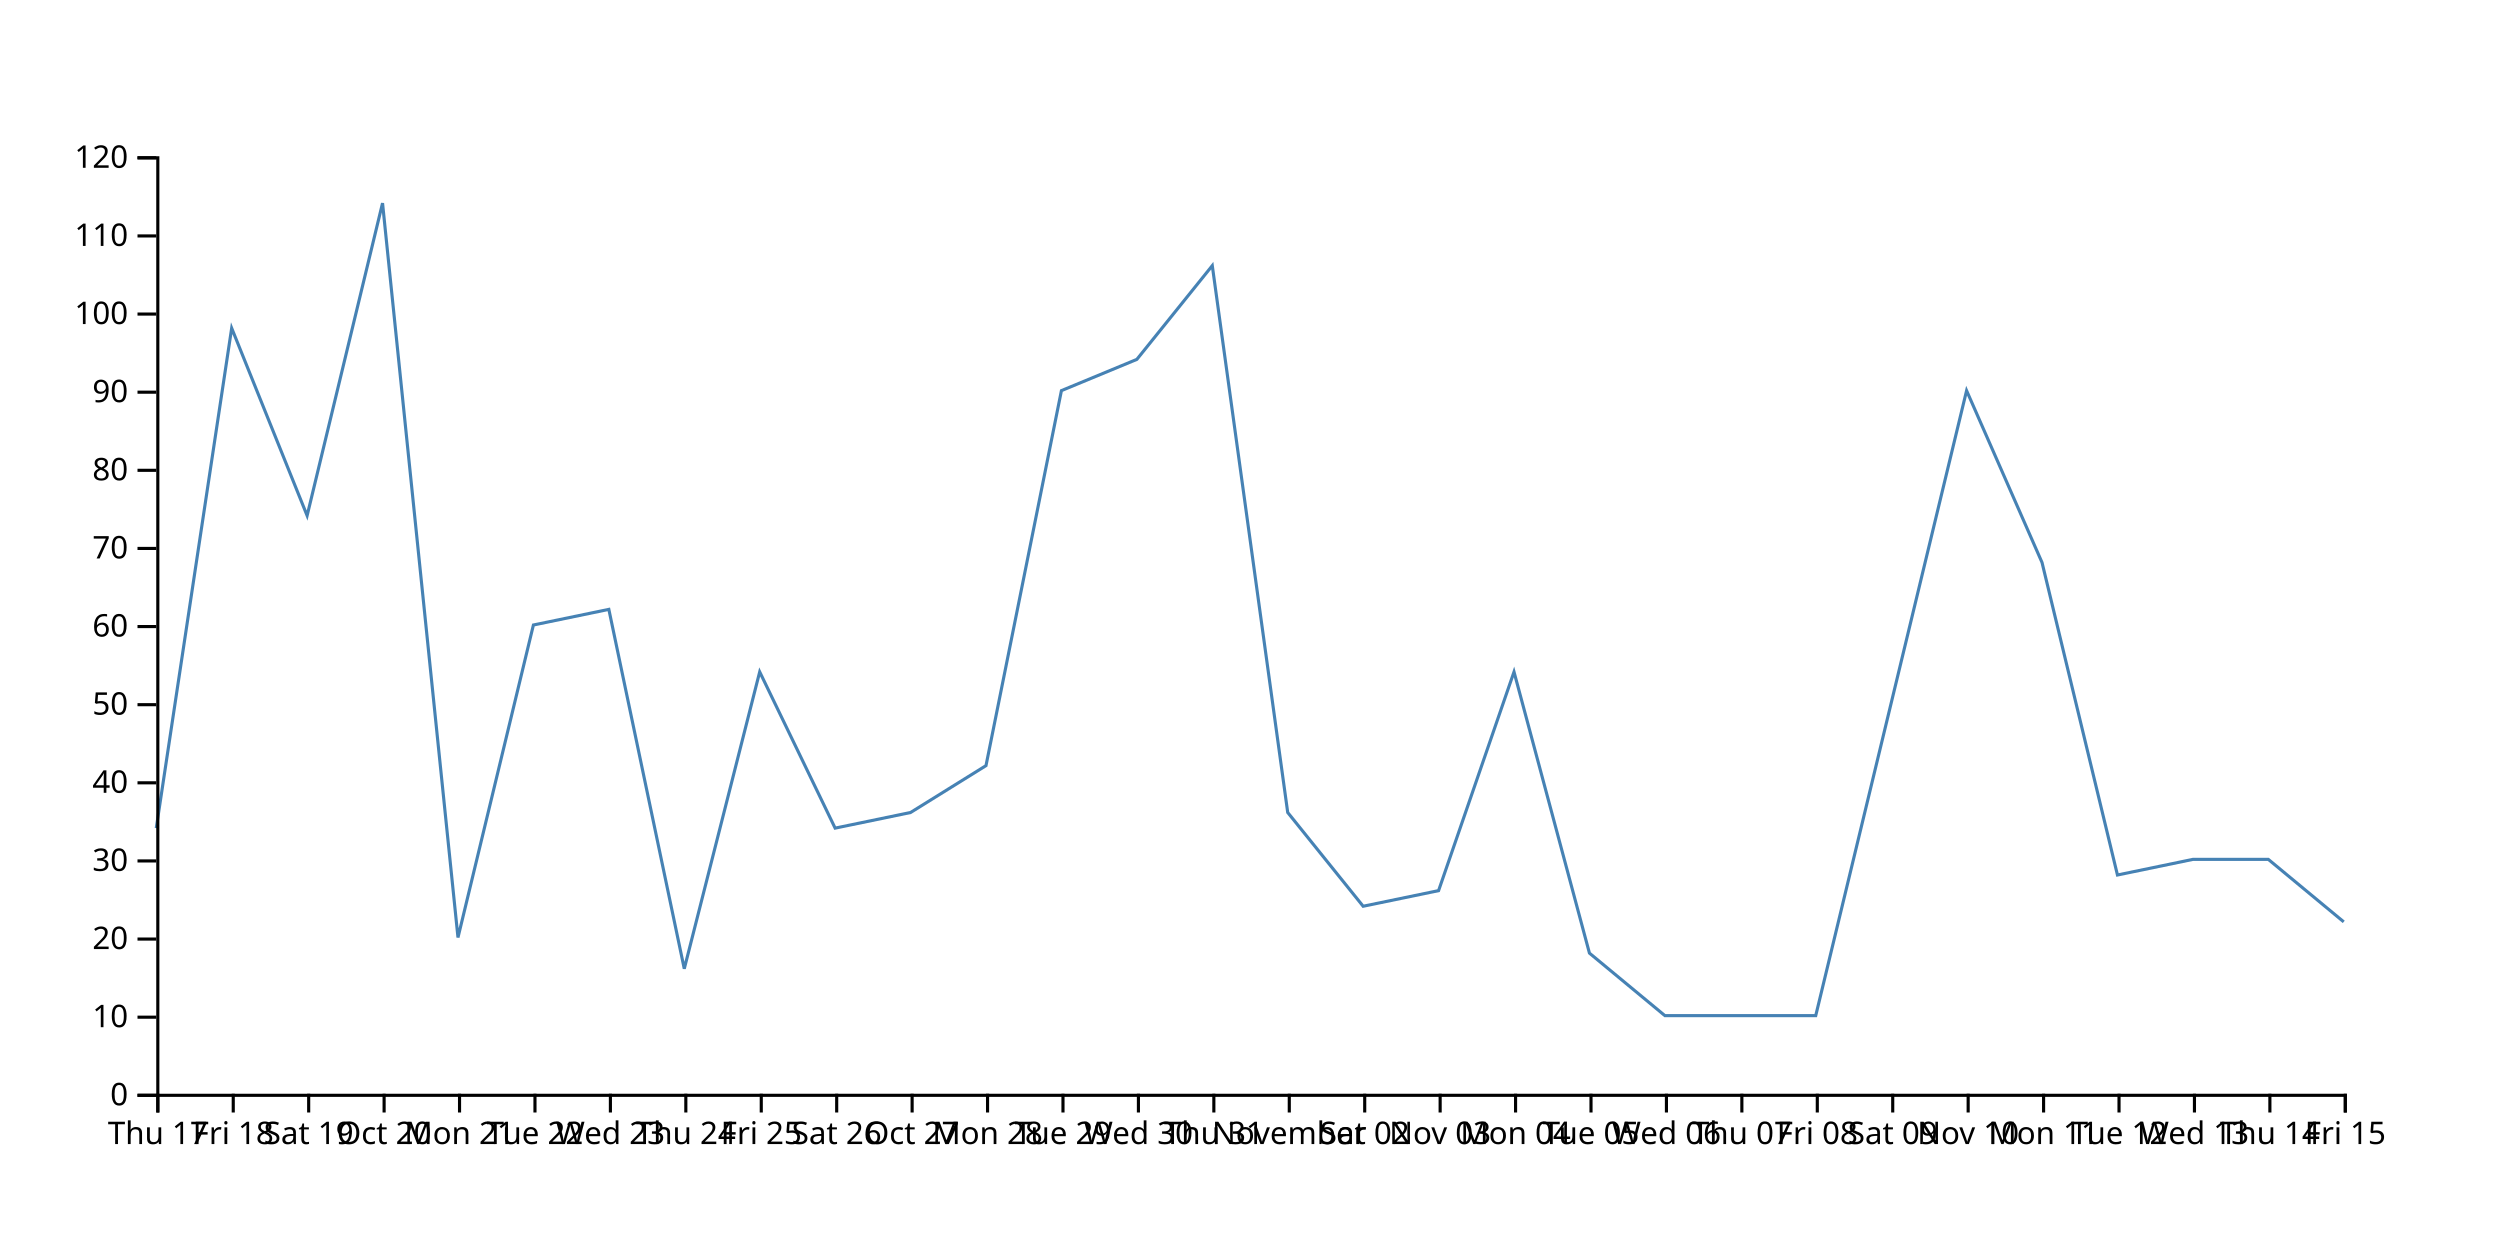
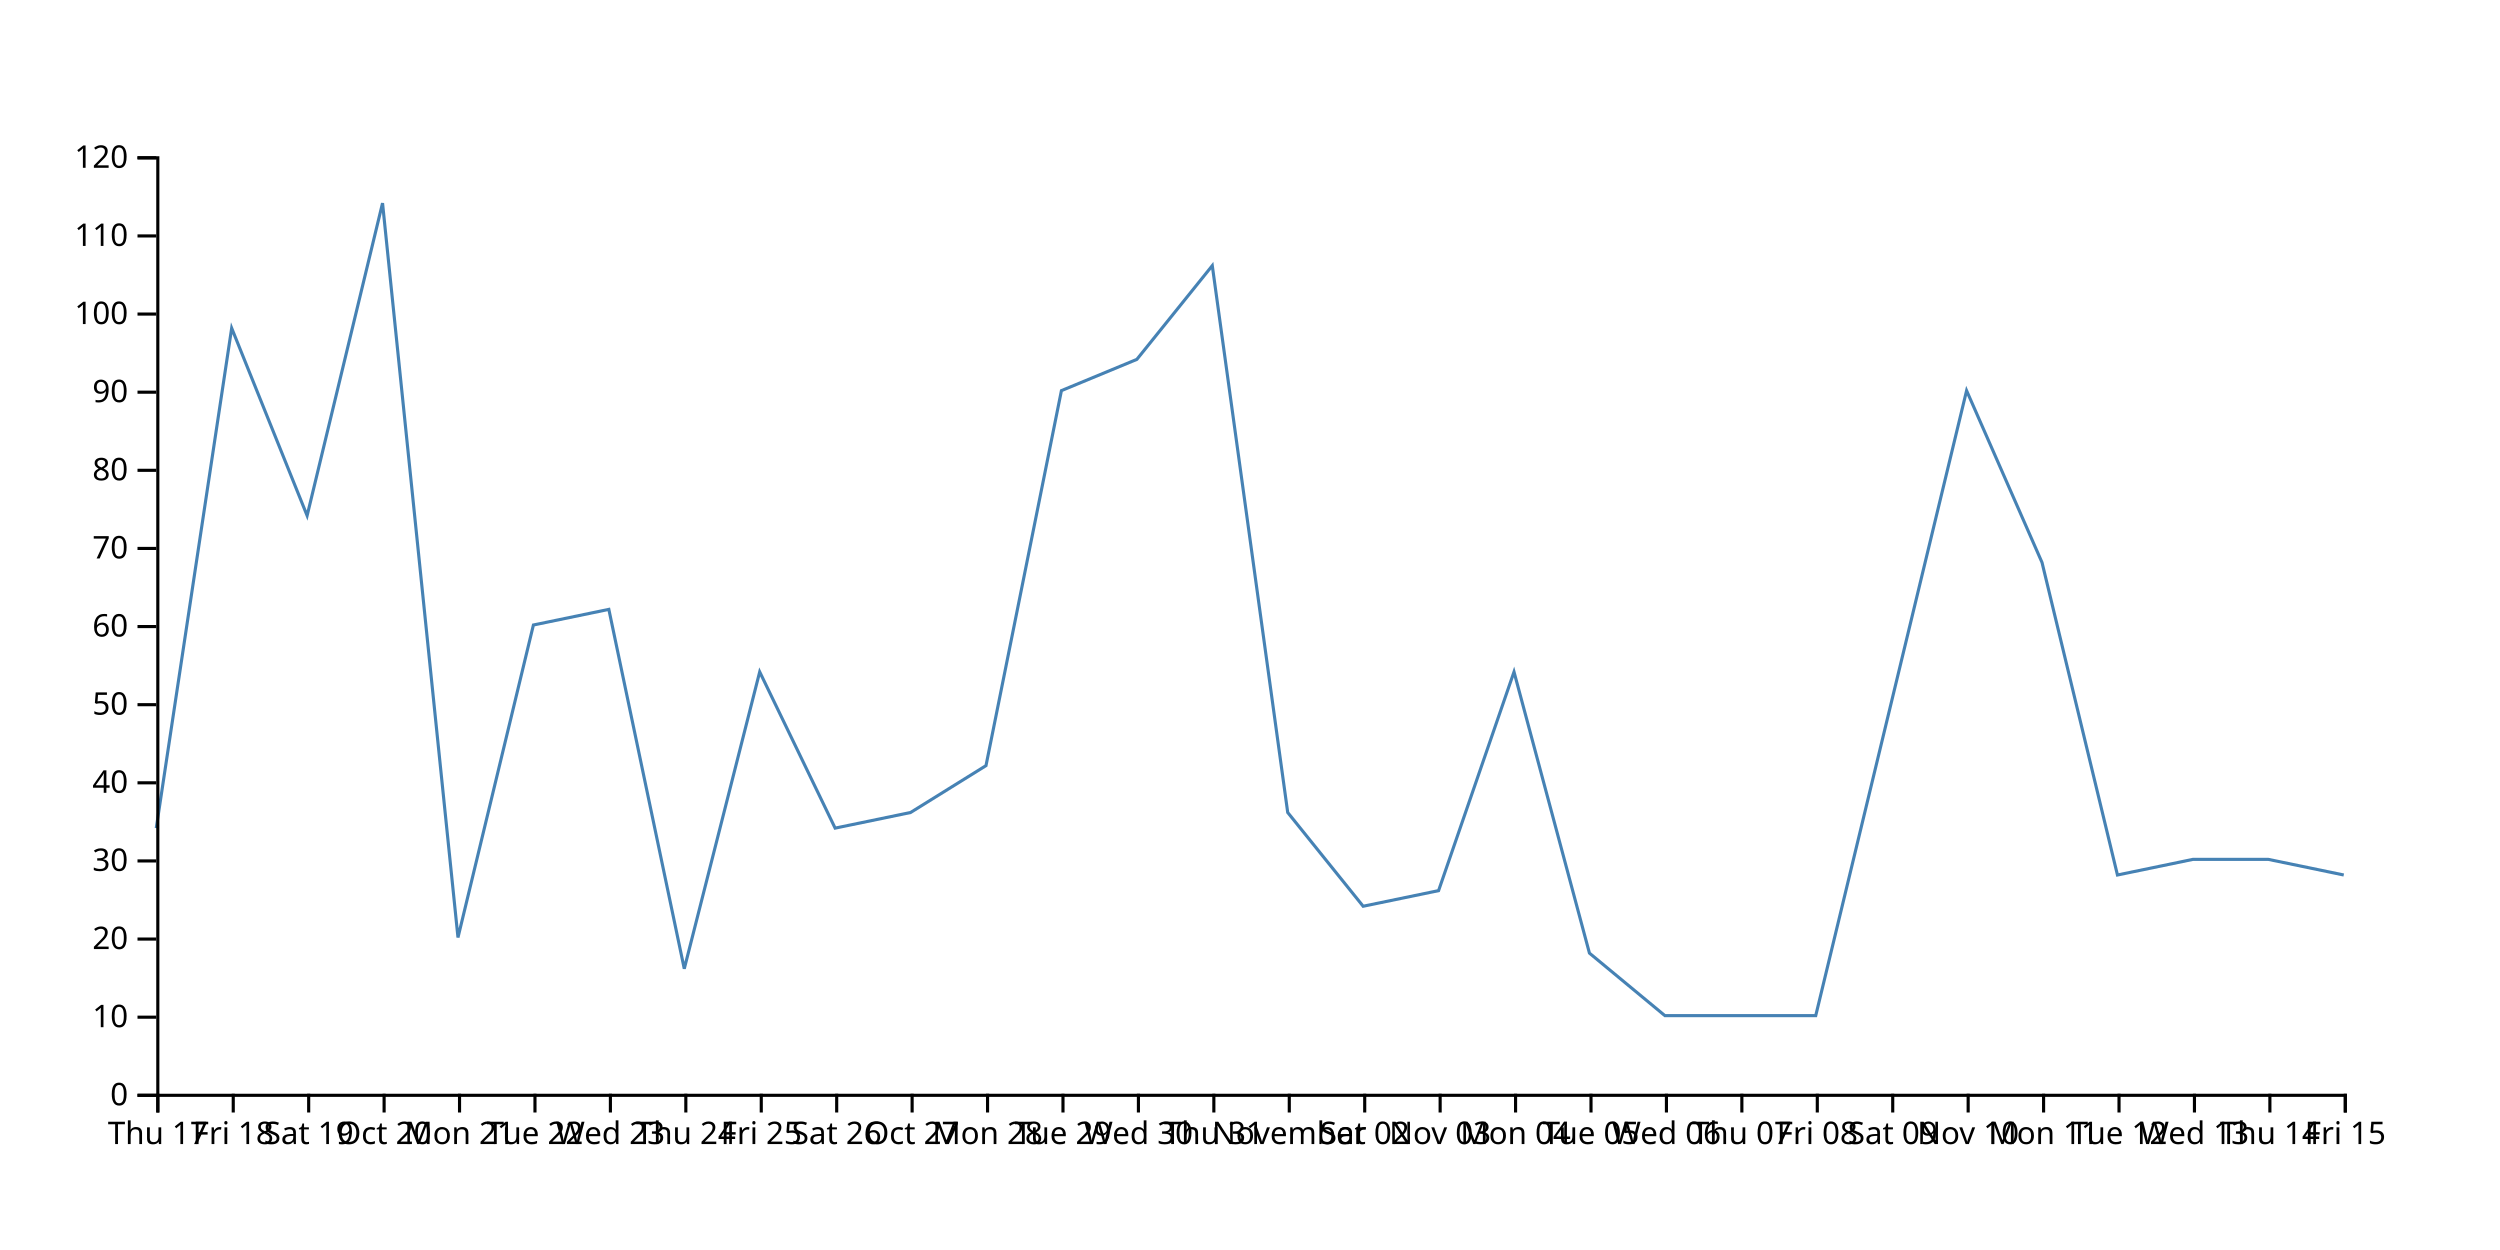
<svg xmlns="http://www.w3.org/2000/svg" width="800" height="400">
-   <path d="M750,295L725.862,275L701.724,275L677.586,280L653.448,180L629.31,125L605.172,225L581.034,325L556.897,325L532.759,325L508.621,305L484.483,215L460.345,285L436.207,290L412.069,260L387.931,85L363.793,115L339.655,125L315.517,245L291.379,260L267.241,265L243.103,215L218.966,310L194.828,195L170.69,200L146.552,300L122.414,65L98.276,165L74.138,105L50,265" fill="none" stroke="steelblue" />
+   <path d="M750,280L725.862,275L701.724,275L677.586,280L653.448,180L629.31,125L605.172,225L581.034,325L556.897,325L532.759,325L508.621,305L484.483,215L460.345,285L436.207,290L412.069,260L387.931,85L363.793,115L339.655,125L315.517,245L291.379,260L267.241,265L243.103,215L218.966,310L194.828,195L170.69,200L146.552,300L122.414,65L98.276,165L74.138,105L50,265" fill="none" stroke="steelblue" />
  <g transform="translate(0,350)" fill="none" font-size="10" font-family="sans-serif" text-anchor="middle">
    <path class="domain" stroke="currentColor" d="M50.5,6V0.5H750.5V6" />
    <g class="tick" opacity="1" transform="translate(50.5,0)">
      <line stroke="currentColor" y2="6" />
      <text fill="currentColor" y="9" dy="0.71em">Thu 17</text>
    </g>
    <g class="tick" opacity="1" transform="translate(74.63793,0)">
      <line stroke="currentColor" y2="6" />
      <text fill="currentColor" y="9" dy="0.71em">Fri 18</text>
    </g>
    <g class="tick" opacity="1" transform="translate(98.77586,0)">
      <line stroke="currentColor" y2="6" />
      <text fill="currentColor" y="9" dy="0.71em">Sat 19</text>
    </g>
    <g class="tick" opacity="1" transform="translate(122.9138,0)">
      <line stroke="currentColor" y2="6" />
      <text fill="currentColor" y="9" dy="0.71em">Oct 20</text>
    </g>
    <g class="tick" opacity="1" transform="translate(147.0517,0)">
      <line stroke="currentColor" y2="6" />
      <text fill="currentColor" y="9" dy="0.71em">Mon 21</text>
    </g>
    <g class="tick" opacity="1" transform="translate(171.1897,0)">
      <line stroke="currentColor" y2="6" />
      <text fill="currentColor" y="9" dy="0.71em">Tue 22</text>
    </g>
    <g class="tick" opacity="1" transform="translate(195.3276,0)">
      <line stroke="currentColor" y2="6" />
      <text fill="currentColor" y="9" dy="0.71em">Wed 23</text>
    </g>
    <g class="tick" opacity="1" transform="translate(219.4655,0)">
      <line stroke="currentColor" y2="6" />
      <text fill="currentColor" y="9" dy="0.71em">Thu 24</text>
    </g>
    <g class="tick" opacity="1" transform="translate(243.6034,0)">
      <line stroke="currentColor" y2="6" />
      <text fill="currentColor" y="9" dy="0.71em">Fri 25</text>
    </g>
    <g class="tick" opacity="1" transform="translate(267.7414,0)">
      <line stroke="currentColor" y2="6" />
      <text fill="currentColor" y="9" dy="0.71em">Sat 26</text>
    </g>
    <g class="tick" opacity="1" transform="translate(291.8793,0)">
      <line stroke="currentColor" y2="6" />
      <text fill="currentColor" y="9" dy="0.71em">Oct 27</text>
    </g>
    <g class="tick" opacity="1" transform="translate(316.0172,0)">
      <line stroke="currentColor" y2="6" />
      <text fill="currentColor" y="9" dy="0.71em">Mon 28</text>
    </g>
    <g class="tick" opacity="1" transform="translate(340.1552,0)">
      <line stroke="currentColor" y2="6" />
      <text fill="currentColor" y="9" dy="0.71em">Tue 29</text>
    </g>
    <g class="tick" opacity="1" transform="translate(364.2931,0)">
      <line stroke="currentColor" y2="6" />
      <text fill="currentColor" y="9" dy="0.71em">Wed 30</text>
    </g>
    <g class="tick" opacity="1" transform="translate(388.431,0)">
      <line stroke="currentColor" y2="6" />
      <text fill="currentColor" y="9" dy="0.71em">Thu 31</text>
    </g>
    <g class="tick" opacity="1" transform="translate(412.569,0)">
      <line stroke="currentColor" y2="6" />
      <text fill="currentColor" y="9" dy="0.71em">November</text>
    </g>
    <g class="tick" opacity="1" transform="translate(436.7069,0)">
      <line stroke="currentColor" y2="6" />
      <text fill="currentColor" y="9" dy="0.71em">Sat 02</text>
    </g>
    <g class="tick" opacity="1" transform="translate(460.8448,0)">
      <line stroke="currentColor" y2="6" />
      <text fill="currentColor" y="9" dy="0.71em">Nov 03</text>
    </g>
    <g class="tick" opacity="1" transform="translate(484.9828,0)">
      <line stroke="currentColor" y2="6" />
      <text fill="currentColor" y="9" dy="0.71em">Mon 04</text>
    </g>
    <g class="tick" opacity="1" transform="translate(509.1207,0)">
      <line stroke="currentColor" y2="6" />
      <text fill="currentColor" y="9" dy="0.71em">Tue 05</text>
    </g>
    <g class="tick" opacity="1" transform="translate(533.2586,0)">
      <line stroke="currentColor" y2="6" />
      <text fill="currentColor" y="9" dy="0.71em">Wed 06</text>
    </g>
    <g class="tick" opacity="1" transform="translate(557.3966,0)">
      <line stroke="currentColor" y2="6" />
      <text fill="currentColor" y="9" dy="0.71em">Thu 07</text>
    </g>
    <g class="tick" opacity="1" transform="translate(581.5345,0)">
      <line stroke="currentColor" y2="6" />
      <text fill="currentColor" y="9" dy="0.71em">Fri 08</text>
    </g>
    <g class="tick" opacity="1" transform="translate(605.6724,0)">
      <line stroke="currentColor" y2="6" />
      <text fill="currentColor" y="9" dy="0.71em">Sat 09</text>
    </g>
    <g class="tick" opacity="1" transform="translate(629.8103,0)">
      <line stroke="currentColor" y2="6" />
      <text fill="currentColor" y="9" dy="0.71em">Nov 10</text>
    </g>
    <g class="tick" opacity="1" transform="translate(653.9483,0)">
      <line stroke="currentColor" y2="6" />
      <text fill="currentColor" y="9" dy="0.71em">Mon 11</text>
    </g>
    <g class="tick" opacity="1" transform="translate(678.0862,0)">
      <line stroke="currentColor" y2="6" />
      <text fill="currentColor" y="9" dy="0.71em">Tue 12</text>
    </g>
    <g class="tick" opacity="1" transform="translate(702.2241,0)">
      <line stroke="currentColor" y2="6" />
      <text fill="currentColor" y="9" dy="0.71em">Wed 13</text>
    </g>
    <g class="tick" opacity="1" transform="translate(726.3621,0)">
      <line stroke="currentColor" y2="6" />
      <text fill="currentColor" y="9" dy="0.71em">Thu 14</text>
    </g>
    <g class="tick" opacity="1" transform="translate(750.5,0)">
      <line stroke="currentColor" y2="6" />
      <text fill="currentColor" y="9" dy="0.71em">Fri 15</text>
    </g>
  </g>
  <g transform="translate(50,0)" fill="none" font-size="10" font-family="sans-serif" text-anchor="end">
    <path class="domain" stroke="currentColor" d="M-6,350.5H0.5V50.5H-6" />
    <g class="tick" opacity="1" transform="translate(0,350.5)">
      <line stroke="currentColor" x2="-6" />
      <text fill="currentColor" x="-9" dy="0.32em">0</text>
    </g>
    <g class="tick" opacity="1" transform="translate(0,325.5)">
      <line stroke="currentColor" x2="-6" />
      <text fill="currentColor" x="-9" dy="0.32em">10</text>
    </g>
    <g class="tick" opacity="1" transform="translate(0,300.5)">
      <line stroke="currentColor" x2="-6" />
      <text fill="currentColor" x="-9" dy="0.32em">20</text>
    </g>
    <g class="tick" opacity="1" transform="translate(0,275.5)">
      <line stroke="currentColor" x2="-6" />
      <text fill="currentColor" x="-9" dy="0.32em">30</text>
    </g>
    <g class="tick" opacity="1" transform="translate(0,250.5)">
      <line stroke="currentColor" x2="-6" />
      <text fill="currentColor" x="-9" dy="0.32em">40</text>
    </g>
    <g class="tick" opacity="1" transform="translate(0,225.5)">
      <line stroke="currentColor" x2="-6" />
      <text fill="currentColor" x="-9" dy="0.32em">50</text>
    </g>
    <g class="tick" opacity="1" transform="translate(0,200.5)">
      <line stroke="currentColor" x2="-6" />
      <text fill="currentColor" x="-9" dy="0.32em">60</text>
    </g>
    <g class="tick" opacity="1" transform="translate(0,175.5)">
      <line stroke="currentColor" x2="-6" />
      <text fill="currentColor" x="-9" dy="0.32em">70</text>
    </g>
    <g class="tick" opacity="1" transform="translate(0,150.5)">
      <line stroke="currentColor" x2="-6" />
      <text fill="currentColor" x="-9" dy="0.32em">80</text>
    </g>
    <g class="tick" opacity="1" transform="translate(0,125.5)">
      <line stroke="currentColor" x2="-6" />
      <text fill="currentColor" x="-9" dy="0.32em">90</text>
    </g>
    <g class="tick" opacity="1" transform="translate(0,100.5)">
      <line stroke="currentColor" x2="-6" />
      <text fill="currentColor" x="-9" dy="0.32em">100</text>
    </g>
    <g class="tick" opacity="1" transform="translate(0,75.5)">
      <line stroke="currentColor" x2="-6" />
      <text fill="currentColor" x="-9" dy="0.32em">110</text>
    </g>
    <g class="tick" opacity="1" transform="translate(0,50.5)">
      <line stroke="currentColor" x2="-6" />
      <text fill="currentColor" x="-9" dy="0.32em">120</text>
    </g>
  </g>
</svg>
